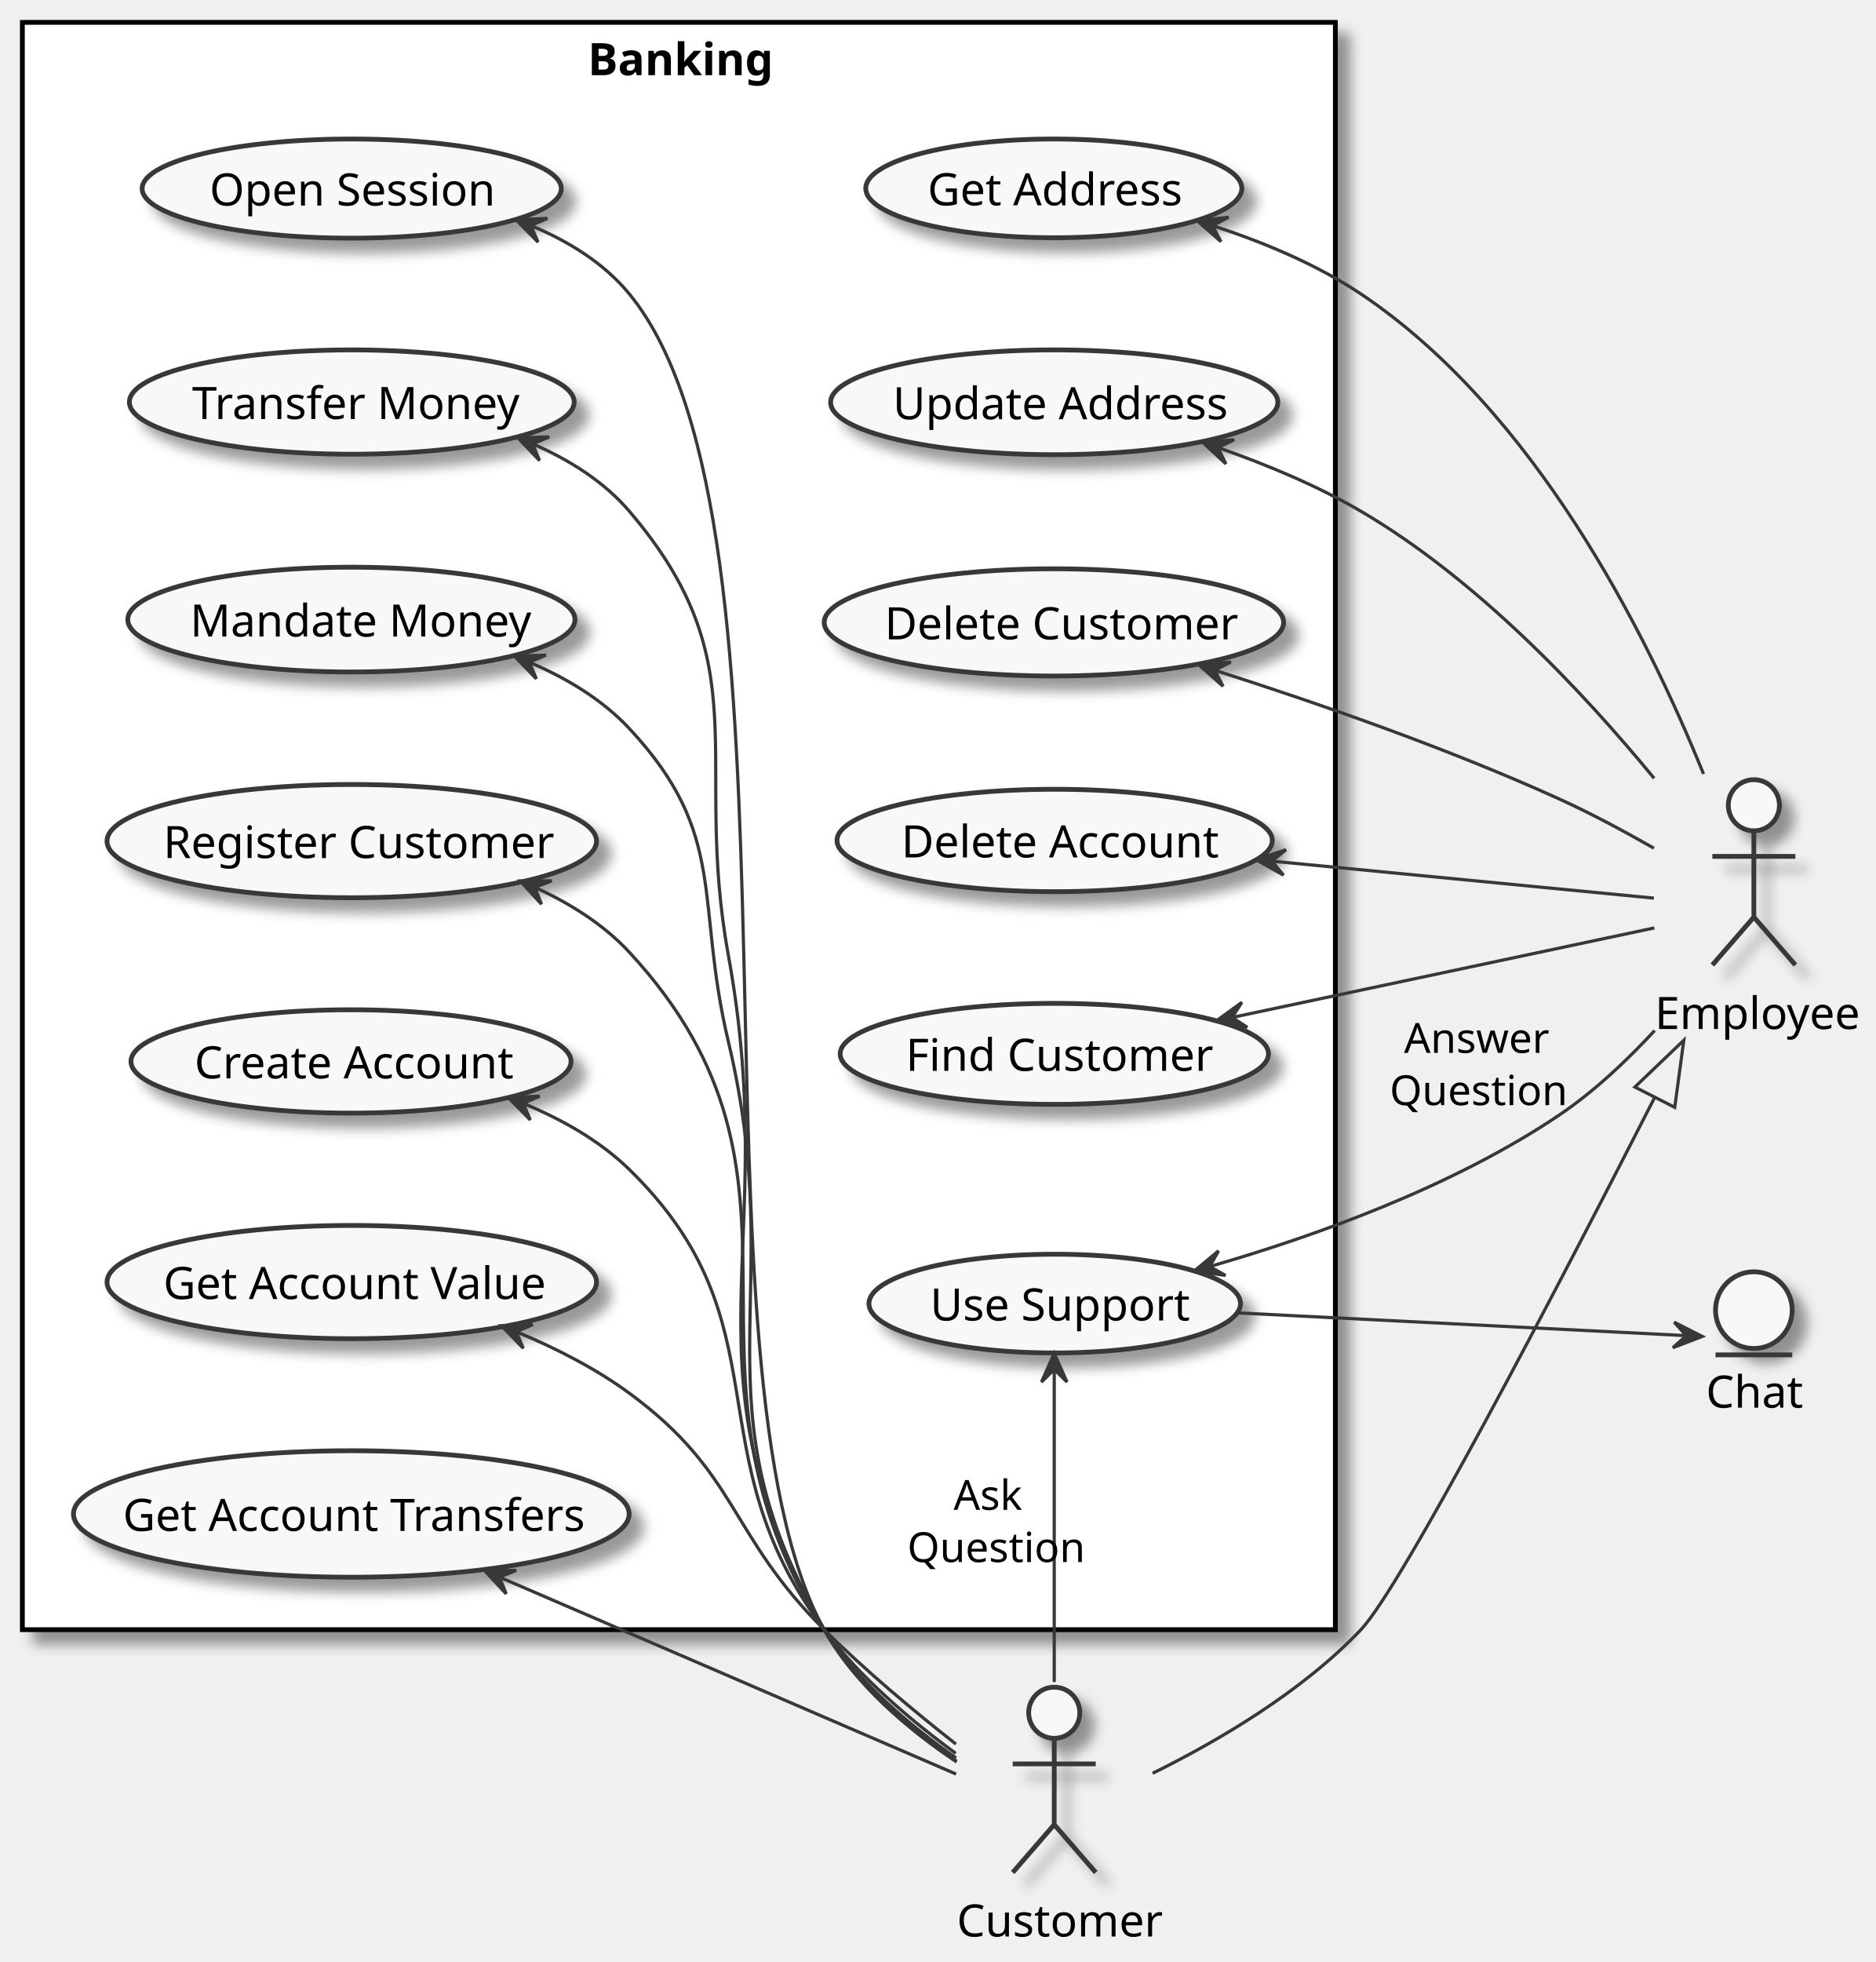
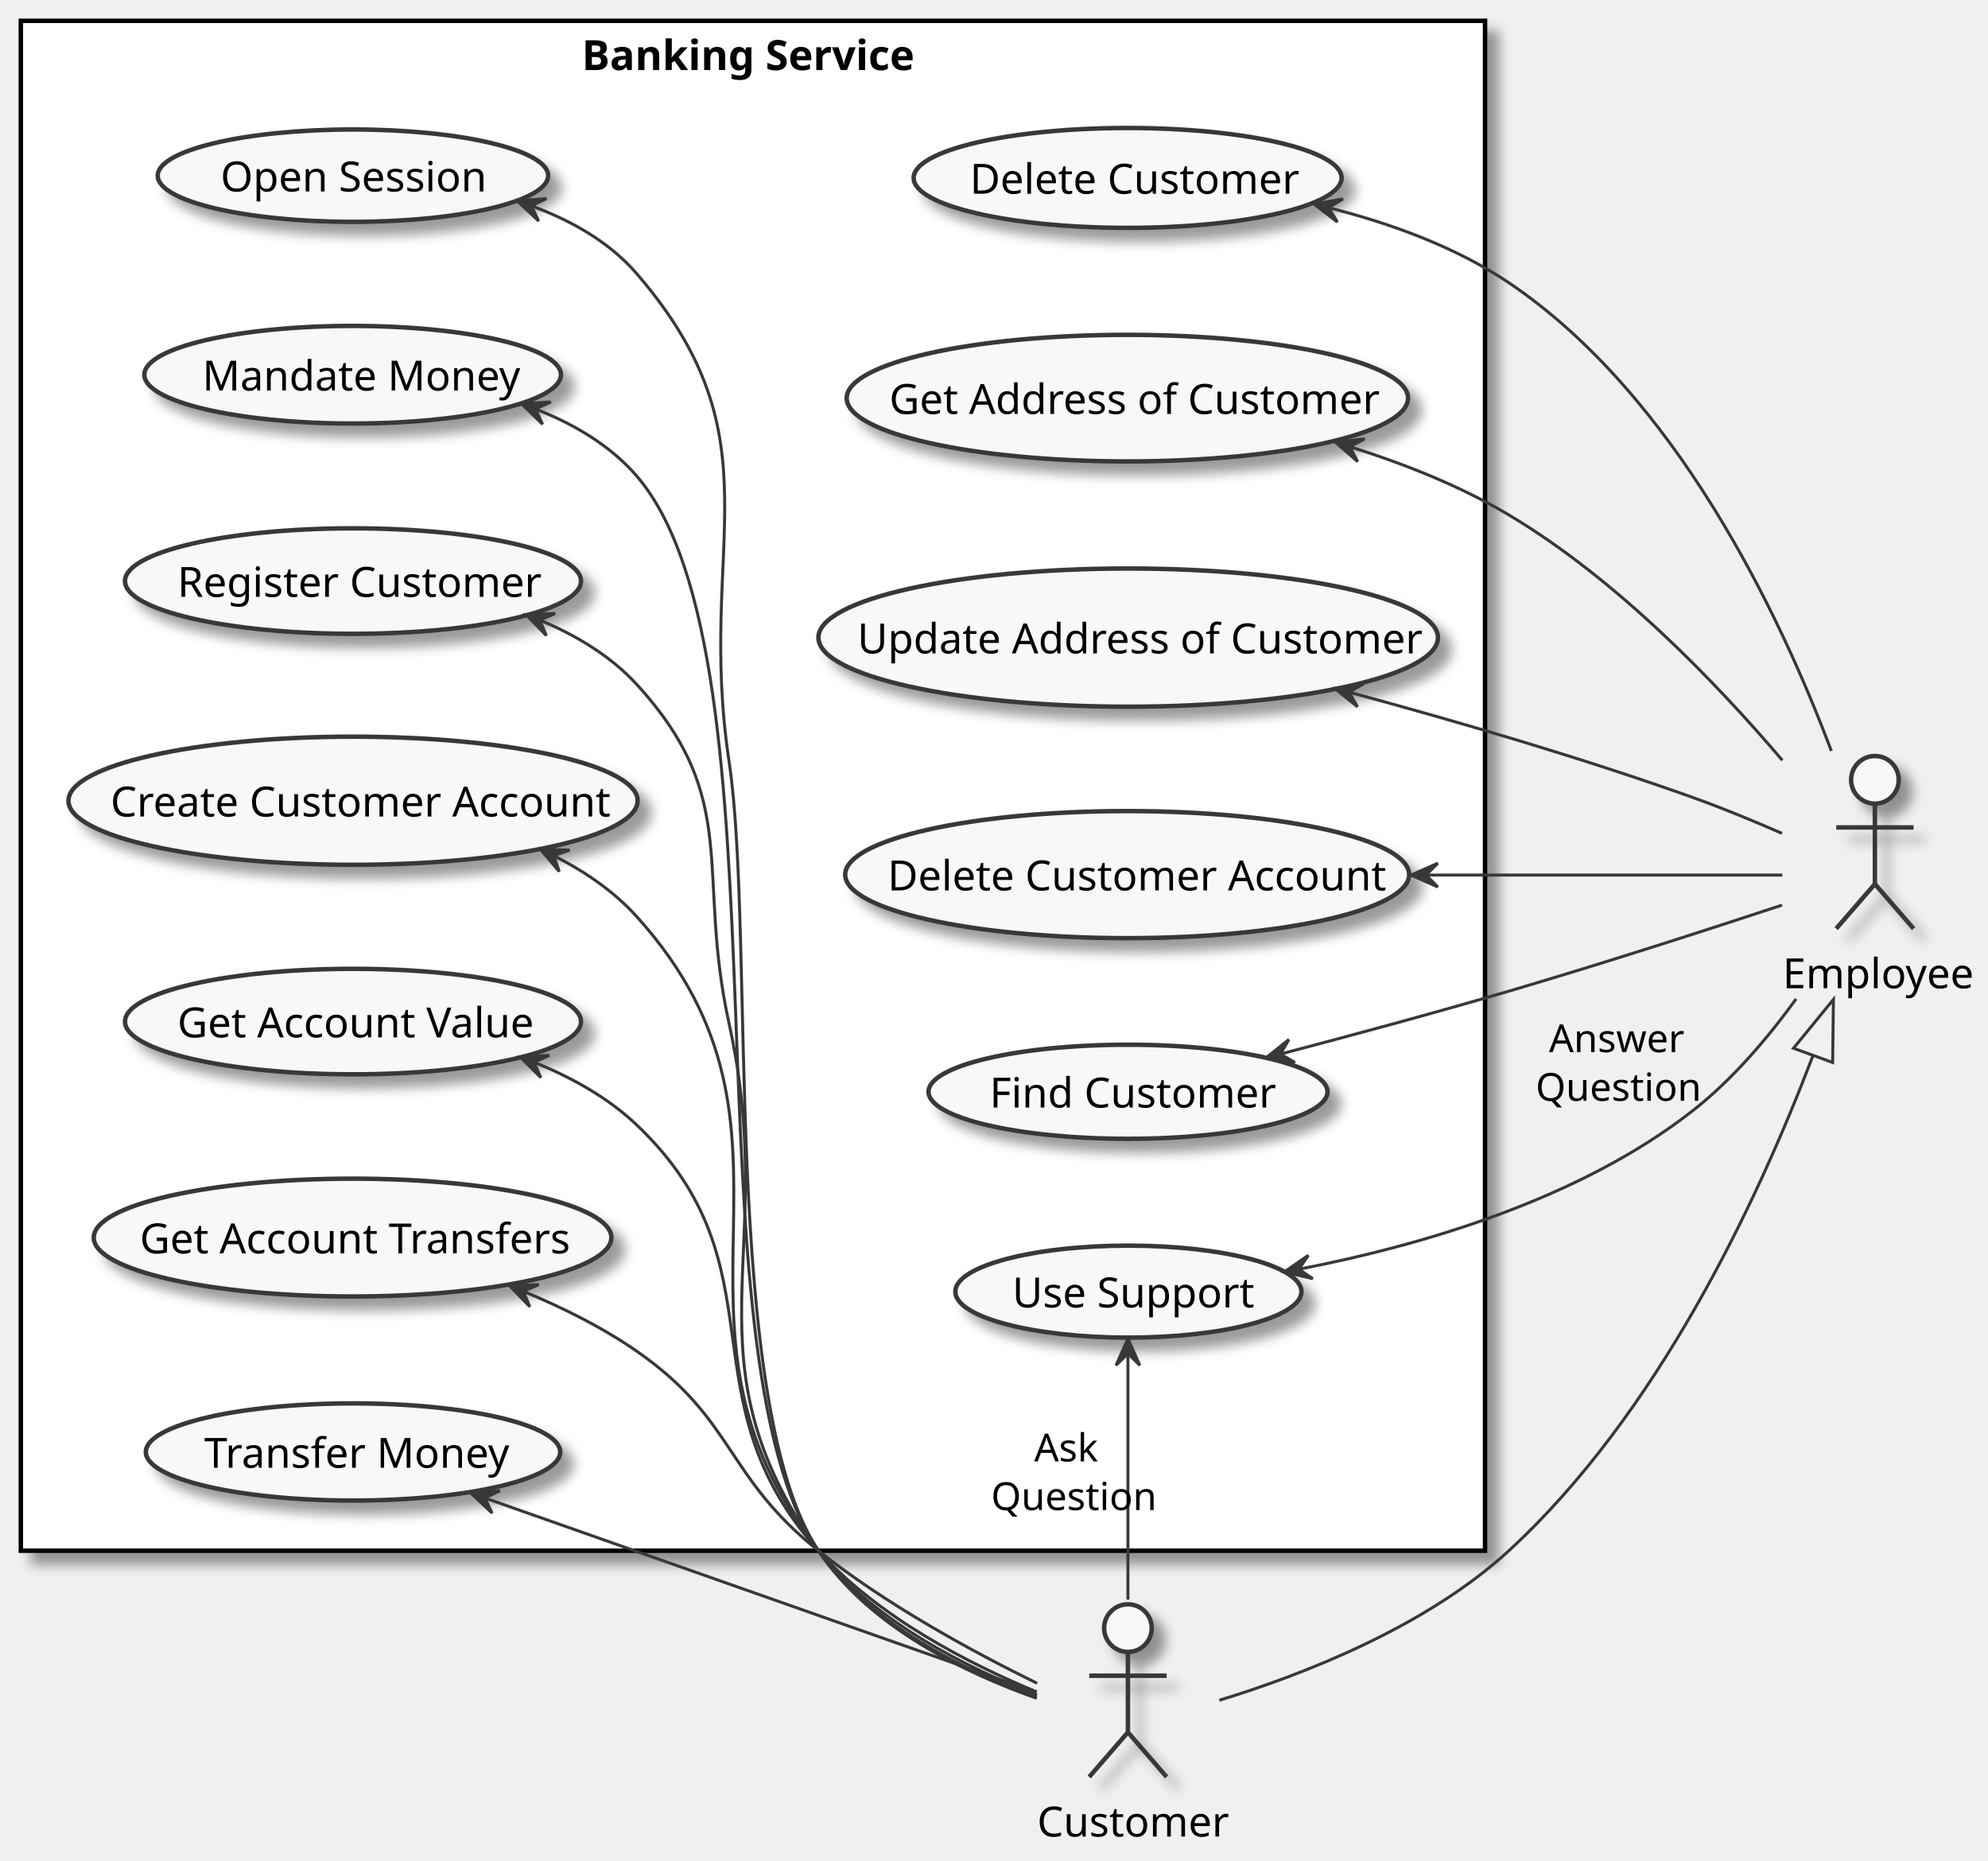
- <svg xmlns="http://www.w3.org/2000/svg" contentScriptType="application/ecmascript" contentStyleType="text/css" height="614px" preserveAspectRatio="none" style="width:587px;height:614px;" version="1.1" viewBox="0 0 587 614" width="587px" zoomAndPan="magnify">
+ <svg xmlns="http://www.w3.org/2000/svg" contentScriptType="application/ecmascript" contentStyleType="text/css" height="625px" preserveAspectRatio="none" style="width:668px;height:625px;" version="1.1" viewBox="0 0 668 625" width="668px" zoomAndPan="magnify">
  <defs>
-     <filter height="300%" id="f1lrermjpte0r8" width="300%" x="-1" y="-1">
+     <filter height="300%" id="f1n2sz9jvraqp3" width="300%" x="-1" y="-1">
      <feGaussianBlur result="blurOut" stdDeviation="2.0" />
      <feColorMatrix in="blurOut" result="blurOut2" type="matrix" values="0 0 0 0 0 0 0 0 0 0 0 0 0 0 0 0 0 0 .4 0" />
      <feOffset dx="4.0" dy="4.0" in="blurOut2" result="blurOut3" />
      <feBlend in="SourceGraphic" in2="blurOut3" mode="normal" />
    </filter>
  </defs>
  <g>
-     <rect fill="#FFFFFF" filter="url(#f1lrermjpte0r8)" height="503" style="stroke: #000000; stroke-width: 1.5;" width="411" x="7" y="7" />
-     <text fill="#000000" font-family="sans-serif" font-size="14" font-weight="bold" lengthAdjust="spacingAndGlyphs" textLength="57" x="184" y="23.533">Banking</text>
-     <ellipse cx="110.114" cy="263.223" fill="#F8F8F8" filter="url(#f1lrermjpte0r8)" rx="76.614" ry="17.723" style="stroke: #383838; stroke-width: 1.5;" />
-     <text fill="#000000" font-family="sans-serif" font-size="14" lengthAdjust="spacingAndGlyphs" textLength="118" x="51.114" y="268.527">Register Customer</text>
-     <ellipse cx="330.034" cy="329.807" fill="#F8F8F8" filter="url(#f1lrermjpte0r8)" rx="67.034" ry="15.807" style="stroke: #383838; stroke-width: 1.5;" />
-     <text fill="#000000" font-family="sans-serif" font-size="14" lengthAdjust="spacingAndGlyphs" textLength="93" x="283.534" y="335.111">Find Customer</text>
-     <ellipse cx="329.899" cy="194.78" fill="#F8F8F8" filter="url(#f1lrermjpte0r8)" rx="71.899" ry="16.78" style="stroke: #383838; stroke-width: 1.5;" />
-     <text fill="#000000" font-family="sans-serif" font-size="14" lengthAdjust="spacingAndGlyphs" textLength="106" x="276.899" y="200.084">Delete Customer</text>
-     <ellipse cx="329.861" cy="58.952" fill="#F8F8F8" filter="url(#f1lrermjpte0r8)" rx="58.861" ry="15.452" style="stroke: #383838; stroke-width: 1.5;" />
-     <text fill="#000000" font-family="sans-serif" font-size="14" lengthAdjust="spacingAndGlyphs" textLength="79" x="290.361" y="64.256">Get Address</text>
-     <ellipse cx="329.995" cy="125.899" fill="#F8F8F8" filter="url(#f1lrermjpte0r8)" rx="69.995" ry="16.399" style="stroke: #383838; stroke-width: 1.5;" />
-     <text fill="#000000" font-family="sans-serif" font-size="14" lengthAdjust="spacingAndGlyphs" textLength="101" x="279.495" y="131.204">Update Address</text>
-     <ellipse cx="109.872" cy="332.174" fill="#F8F8F8" filter="url(#f1lrermjpte0r8)" rx="68.872" ry="16.174" style="stroke: #383838; stroke-width: 1.5;" />
-     <text fill="#000000" font-family="sans-serif" font-size="14" lengthAdjust="spacingAndGlyphs" textLength="98" x="60.872" y="337.479">Create Account</text>
-     <ellipse cx="330.131" cy="263.026" fill="#F8F8F8" filter="url(#f1lrermjpte0r8)" rx="68.131" ry="16.026" style="stroke: #383838; stroke-width: 1.5;" />
-     <text fill="#000000" font-family="sans-serif" font-size="14" lengthAdjust="spacingAndGlyphs" textLength="96" x="282.131" y="268.331">Delete Account</text>
-     <ellipse cx="110.096" cy="59.019" fill="#F8F8F8" filter="url(#f1lrermjpte0r8)" rx="65.596" ry="15.519" style="stroke: #383838; stroke-width: 1.5;" />
-     <text fill="#000000" font-family="sans-serif" font-size="14" lengthAdjust="spacingAndGlyphs" textLength="89" x="65.596" y="64.324">Open Session</text>
-     <ellipse cx="330.154" cy="407.952" fill="#F8F8F8" filter="url(#f1lrermjpte0r8)" rx="58.154" ry="15.452" style="stroke: #383838; stroke-width: 1.5;" />
-     <text fill="#000000" font-family="sans-serif" font-size="14" lengthAdjust="spacingAndGlyphs" textLength="78" x="291.154" y="413.256">Use Support</text>
-     <ellipse cx="110.114" cy="401.223" fill="#F8F8F8" filter="url(#f1lrermjpte0r8)" rx="76.614" ry="17.723" style="stroke: #383838; stroke-width: 1.5;" />
-     <text fill="#000000" font-family="sans-serif" font-size="14" lengthAdjust="spacingAndGlyphs" textLength="118" x="51.114" y="406.527">Get Account Value</text>
-     <ellipse cx="109.966" cy="473.793" fill="#F8F8F8" filter="url(#f1lrermjpte0r8)" rx="86.966" ry="19.793" style="stroke: #383838; stroke-width: 1.5;" />
-     <text fill="#000000" font-family="sans-serif" font-size="14" lengthAdjust="spacingAndGlyphs" textLength="143" x="38.466" y="479.098">Get Account Transfers</text>
-     <ellipse cx="110.119" cy="125.824" fill="#F8F8F8" filter="url(#f1lrermjpte0r8)" rx="69.619" ry="16.324" style="stroke: #383838; stroke-width: 1.5;" />
-     <text fill="#000000" font-family="sans-serif" font-size="14" lengthAdjust="spacingAndGlyphs" textLength="100" x="60.119" y="131.128">Transfer Money</text>
-     <ellipse cx="109.995" cy="193.899" fill="#F8F8F8" filter="url(#f1lrermjpte0r8)" rx="69.995" ry="16.399" style="stroke: #383838; stroke-width: 1.5;" />
-     <text fill="#000000" font-family="sans-serif" font-size="14" lengthAdjust="spacingAndGlyphs" textLength="101" x="59.495" y="199.204">Mandate Money</text>
-     <ellipse cx="330" cy="536" fill="#F8F8F8" filter="url(#f1lrermjpte0r8)" rx="8" ry="8" style="stroke: #383838; stroke-width: 1.5;" />
-     <path d="M330,544 L330,571 M317,552 L343,552 M330,571 L317,586 M330,571 L343,586 " fill="none" filter="url(#f1lrermjpte0r8)" style="stroke: #383838; stroke-width: 1.5;" />
-     <text fill="#000000" font-family="sans-serif" font-size="14" lengthAdjust="spacingAndGlyphs" textLength="61" x="299.5" y="606.033">Customer</text>
-     <ellipse cx="549" cy="252" fill="#F8F8F8" filter="url(#f1lrermjpte0r8)" rx="8" ry="8" style="stroke: #383838; stroke-width: 1.5;" />
-     <path d="M549,260 L549,287 M536,268 L562,268 M549,287 L536,302 M549,287 L562,302 " fill="none" filter="url(#f1lrermjpte0r8)" style="stroke: #383838; stroke-width: 1.5;" />
-     <text fill="#000000" font-family="sans-serif" font-size="14" lengthAdjust="spacingAndGlyphs" textLength="62" x="518" y="322.033">Employee</text>
-     <ellipse cx="549" cy="410" fill="#F8F8F8" filter="url(#f1lrermjpte0r8)" rx="12" ry="12" style="stroke: #383838; stroke-width: 1.5;" />
-     <line style="stroke: #383838; stroke-width: 1.5;" x1="537" x2="561" y1="424" y2="424" />
-     <text fill="#000000" font-family="sans-serif" font-size="14" lengthAdjust="spacingAndGlyphs" textLength="30" x="534" y="440.533">Chat</text>
-     <path d="M360.81,554.94 C381.1,544.92 407.52,529.49 426,510 C438.71,496.59 486.11,405.81 517.94,343.46 " fill="none" id="c-to-e" style="stroke: #383838; stroke-width: 1.0;" />
-     <polygon fill="none" points="511.75,340.19,527.07,325.54,524.23,346.54,511.75,340.19" style="stroke: #383838; stroke-width: 1.0;" />
-     <path d="M167.53,277.74 C178.44,282.72 188.95,289.31 197,298 C263.6,369.95 205.05,427.48 258,510 C268.4,526.21 284.83,540.05 299.27,550.15 " fill="none" id="uc11-backto-c" style="stroke: #383838; stroke-width: 1.0;" />
-     <polygon fill="#383838" points="162.84,275.71,169.499,282.967,167.425,277.704,172.689,275.63,162.84,275.71" style="stroke: #383838; stroke-width: 1.0;" />
-     <path d="M163.87,345.33 C175.86,350.29 187.77,356.99 197,366 C246.74,414.55 216.31,454.39 258,510 C269.27,525.03 285.23,538.52 299.17,548.71 " fill="none" id="uc16-backto-c" style="stroke: #383838; stroke-width: 1.0;" />
-     <polygon fill="#383838" points="159.1,343.45,165.997,350.481,163.749,345.29,168.94,343.042,159.1,343.45" style="stroke: #383838; stroke-width: 1.0;" />
-     <path d="M517.84,290.39 C483.79,297.61 427.68,309.51 385.82,318.38 " fill="none" id="e-to-uc12" style="stroke: #383838; stroke-width: 1.0;" />
-     <polygon fill="#383838" points="380.78,319.45,390.417,321.483,385.67,318.406,388.747,313.659,380.78,319.45" style="stroke: #383838; stroke-width: 1.0;" />
-     <path d="M517.72,265.45 C508.37,260.1 497.92,254.5 488,250 C452.93,234.07 411.79,219.82 380.42,209.81 " fill="none" id="e-to-uc13" style="stroke: #383838; stroke-width: 1.0;" />
-     <polygon fill="#383838" points="375.48,208.24,382.848,214.775,380.246,209.752,385.268,207.15,375.48,208.24" style="stroke: #383838; stroke-width: 1.0;" />
-     <path d="M533.24,242.21 C515.17,197.54 480.14,128.26 426,92 C412.06,82.67 395.21,75.69 379.59,70.62 " fill="none" id="e-to-uc14" style="stroke: #383838; stroke-width: 1.0;" />
-     <polygon fill="#383838" points="374.79,69.1,382.176,75.615,379.56,70.6,384.575,67.983,374.79,69.1" style="stroke: #383838; stroke-width: 1.0;" />
-     <path d="M517.78,243.57 C495.31,216.21 462.35,181.3 426,160 C412.29,151.96 396.36,145.35 381.51,140.16 " fill="none" id="e-to-uc15" style="stroke: #383838; stroke-width: 1.0;" />
-     <polygon fill="#383838" points="376.52,138.46,383.727,145.173,381.248,140.088,386.332,137.609,376.52,138.46" style="stroke: #383838; stroke-width: 1.0;" />
-     <path d="M517.71,281.07 C486.99,278.1 438.41,273.39 398.5,269.53 " fill="none" id="e-to-uc17" style="stroke: #383838; stroke-width: 1.0;" />
-     <polygon fill="#383838" points="393.18,269.02,401.748,273.876,398.156,269.506,402.526,265.914,393.18,269.02" style="stroke: #383838; stroke-width: 1.0;" />
-     <path d="M166.18,70.59 C177.85,75.43 189.03,82.29 197,92 C256.57,164.55 212.53,427.87 258,510 C267.56,527.27 284.52,541.41 299.46,551.41 " fill="none" id="uc21-backto-c" style="stroke: #383838; stroke-width: 1.0;" />
-     <polygon fill="#383838" points="161.51,68.76,168.418,75.78,166.162,70.592,171.35,68.336,161.51,68.76" style="stroke: #383838; stroke-width: 1.0;" />
-     <path d="M387.17,410.85 C433.22,413.18 495.83,416.36 527.64,417.97 " fill="none" id="uc31-to-chat" style="stroke: #383838; stroke-width: 1.0;" />
-     <polygon fill="#383838" points="532.84,418.23,524.057,413.773,527.847,417.973,523.646,421.762,532.84,418.23" style="stroke: #383838; stroke-width: 1.0;" />
-     <path d="M330,428.79 C330,453.42 330,495.05 330,526.38 " fill="none" id="uc31-backto-c" style="stroke: #383838; stroke-width: 1.0;" />
-     <polygon fill="#383838" points="330,423.51,326,432.51,330,428.51,334,432.51,330,423.51" style="stroke: #383838; stroke-width: 1.0;" />
-     <text fill="#000000" font-family="sans-serif" font-size="13" lengthAdjust="spacingAndGlyphs" textLength="23" x="298.5" y="472.495">Ask</text>
-     <text fill="#000000" font-family="sans-serif" font-size="13" lengthAdjust="spacingAndGlyphs" textLength="52" x="284" y="488.847">Question</text>
-     <path d="M517.95,322.5 C509.08,332.1 498.83,341.71 488,349 C454.64,371.46 411.58,386.85 378.99,396.27 " fill="none" id="e-to-uc31" style="stroke: #383838; stroke-width: 1.0;" />
-     <polygon fill="#383838" points="373.86,397.73,383.608,399.138,378.672,396.373,381.437,391.438,373.86,397.73" style="stroke: #383838; stroke-width: 1.0;" />
-     <text fill="#000000" font-family="sans-serif" font-size="13" lengthAdjust="spacingAndGlyphs" textLength="43" x="439.5" y="329.495">Answer</text>
-     <text fill="#000000" font-family="sans-serif" font-size="13" lengthAdjust="spacingAndGlyphs" textLength="52" x="435" y="345.847">Question</text>
-     <path d="M161.77,416.82 C173.94,421.89 186.45,428.25 197,436 C231.34,461.25 227.79,479.93 258,510 C270.75,522.69 286.07,535.48 299.22,545.8 " fill="none" id="uc41-backto-c" style="stroke: #383838; stroke-width: 1.0;" />
-     <polygon fill="#383838" points="156.95,414.87,163.802,421.945,161.587,416.739,166.793,414.525,156.95,414.87" style="stroke: #383838; stroke-width: 1.0;" />
-     <path d="M156.36,493.56 C199.27,512.06 262.45,539.3 299.29,555.19 " fill="none" id="uc42-backto-c" style="stroke: #383838; stroke-width: 1.0;" />
-     <polygon fill="#383838" points="151.75,491.57,158.447,498.792,156.346,493.54,161.598,491.439,151.75,491.57" style="stroke: #383838; stroke-width: 1.0;" />
-     <path d="M166.95,139 C178.24,143.93 189.06,150.71 197,160 C238.11,208.13 216.65,236.73 228,299 C244.99,392.18 211.47,427.5 258,510 C267.62,527.05 284.38,541.11 299.21,551.11 " fill="none" id="uc43-backto-c" style="stroke: #383838; stroke-width: 1.0;" />
-     <polygon fill="#383838" points="162.09,137,168.889,144.125,166.713,138.904,171.935,136.728,162.09,137" style="stroke: #383838; stroke-width: 1.0;" />
-     <path d="M165.98,207.36 C177.43,212.28 188.57,218.96 197,228 C228.15,261.42 217.41,281.56 228,326 C247.21,406.6 216.56,438.25 258,510 C267.79,526.95 284.56,541 299.35,551.03 " fill="none" id="uc44-backto-c" style="stroke: #383838; stroke-width: 1.0;" />
-     <polygon fill="#383838" points="161.05,205.36,167.894,212.442,165.685,207.234,170.893,205.025,161.05,205.36" style="stroke: #383838; stroke-width: 1.0;" />
+     <rect fill="#FFFFFF" filter="url(#f1n2sz9jvraqp3)" height="514" style="stroke: #000000; stroke-width: 1.5;" width="492" x="7" y="7" />
+     <text fill="#000000" font-family="sans-serif" font-size="14" font-weight="bold" lengthAdjust="spacingAndGlyphs" textLength="115" x="195.5" y="23.533">Banking Service</text>
+     <ellipse cx="118.614" cy="195.223" fill="#F8F8F8" filter="url(#f1n2sz9jvraqp3)" rx="76.614" ry="17.723" style="stroke: #383838; stroke-width: 1.5;" />
+     <text fill="#000000" font-family="sans-serif" font-size="14" lengthAdjust="spacingAndGlyphs" textLength="118" x="59.614" y="200.528">Register Customer</text>
+     <ellipse cx="379.034" cy="366.807" fill="#F8F8F8" filter="url(#f1n2sz9jvraqp3)" rx="67.034" ry="15.807" style="stroke: #383838; stroke-width: 1.5;" />
+     <text fill="#000000" font-family="sans-serif" font-size="14" lengthAdjust="spacingAndGlyphs" textLength="93" x="332.534" y="372.111">Find Customer</text>
+     <ellipse cx="378.899" cy="59.78" fill="#F8F8F8" filter="url(#f1n2sz9jvraqp3)" rx="71.899" ry="16.78" style="stroke: #383838; stroke-width: 1.5;" />
+     <text fill="#000000" font-family="sans-serif" font-size="14" lengthAdjust="spacingAndGlyphs" textLength="106" x="325.899" y="65.085">Delete Customer</text>
+     <ellipse cx="378.813" cy="133.763" fill="#F8F8F8" filter="url(#f1n2sz9jvraqp3)" rx="94.313" ry="21.263" style="stroke: #383838; stroke-width: 1.5;" />
+     <text fill="#000000" font-family="sans-serif" font-size="14" lengthAdjust="spacingAndGlyphs" textLength="160" x="298.813" y="139.067">Get Address of Customer</text>
+     <ellipse cx="379.089" cy="214.218" fill="#F8F8F8" filter="url(#f1n2sz9jvraqp3)" rx="104.089" ry="23.218" style="stroke: #383838; stroke-width: 1.5;" />
+     <text fill="#000000" font-family="sans-serif" font-size="14" lengthAdjust="spacingAndGlyphs" textLength="182" x="288.089" y="219.523">Update Address of Customer</text>
+     <ellipse cx="118.63" cy="269.026" fill="#F8F8F8" filter="url(#f1n2sz9jvraqp3)" rx="95.63" ry="21.526" style="stroke: #383838; stroke-width: 1.5;" />
+     <text fill="#000000" font-family="sans-serif" font-size="14" lengthAdjust="spacingAndGlyphs" textLength="163" x="37.13" y="274.331">Create Customer Account</text>
+     <ellipse cx="378.751" cy="293.85" fill="#F8F8F8" filter="url(#f1n2sz9jvraqp3)" rx="94.751" ry="21.35" style="stroke: #383838; stroke-width: 1.5;" />
+     <text fill="#000000" font-family="sans-serif" font-size="14" lengthAdjust="spacingAndGlyphs" textLength="161" x="298.251" y="299.155">Delete Customer Account</text>
+     <ellipse cx="118.596" cy="59.019" fill="#F8F8F8" filter="url(#f1n2sz9jvraqp3)" rx="65.596" ry="15.519" style="stroke: #383838; stroke-width: 1.5;" />
+     <text fill="#000000" font-family="sans-serif" font-size="14" lengthAdjust="spacingAndGlyphs" textLength="89" x="74.096" y="64.324">Open Session</text>
+     <ellipse cx="379.154" cy="433.952" fill="#F8F8F8" filter="url(#f1n2sz9jvraqp3)" rx="58.154" ry="15.452" style="stroke: #383838; stroke-width: 1.5;" />
+     <text fill="#000000" font-family="sans-serif" font-size="14" lengthAdjust="spacingAndGlyphs" textLength="78" x="340.154" y="439.256">Use Support</text>
+     <ellipse cx="118.614" cy="343.223" fill="#F8F8F8" filter="url(#f1n2sz9jvraqp3)" rx="76.614" ry="17.723" style="stroke: #383838; stroke-width: 1.5;" />
+     <text fill="#000000" font-family="sans-serif" font-size="14" lengthAdjust="spacingAndGlyphs" textLength="118" x="59.614" y="348.527">Get Account Value</text>
+     <ellipse cx="118.466" cy="415.793" fill="#F8F8F8" filter="url(#f1n2sz9jvraqp3)" rx="86.966" ry="19.793" style="stroke: #383838; stroke-width: 1.5;" />
+     <text fill="#000000" font-family="sans-serif" font-size="14" lengthAdjust="spacingAndGlyphs" textLength="143" x="46.966" y="421.098">Get Account Transfers</text>
+     <ellipse cx="118.619" cy="487.824" fill="#F8F8F8" filter="url(#f1n2sz9jvraqp3)" rx="69.619" ry="16.324" style="stroke: #383838; stroke-width: 1.5;" />
+     <text fill="#000000" font-family="sans-serif" font-size="14" lengthAdjust="spacingAndGlyphs" textLength="100" x="68.619" y="493.128">Transfer Money</text>
+     <ellipse cx="118.495" cy="125.899" fill="#F8F8F8" filter="url(#f1n2sz9jvraqp3)" rx="69.995" ry="16.399" style="stroke: #383838; stroke-width: 1.5;" />
+     <text fill="#000000" font-family="sans-serif" font-size="14" lengthAdjust="spacingAndGlyphs" textLength="101" x="67.995" y="131.204">Mandate Money</text>
+     <ellipse cx="379" cy="547" fill="#F8F8F8" filter="url(#f1n2sz9jvraqp3)" rx="8" ry="8" style="stroke: #383838; stroke-width: 1.5;" />
+     <path d="M379,555 L379,582 M366,563 L392,563 M379,582 L366,597 M379,582 L392,597 " fill="none" filter="url(#f1n2sz9jvraqp3)" style="stroke: #383838; stroke-width: 1.5;" />
+     <text fill="#000000" font-family="sans-serif" font-size="14" lengthAdjust="spacingAndGlyphs" textLength="61" x="348.5" y="617.033">Customer</text>
+     <ellipse cx="630" cy="262" fill="#F8F8F8" filter="url(#f1n2sz9jvraqp3)" rx="8" ry="8" style="stroke: #383838; stroke-width: 1.5;" />
+     <path d="M630,270 L630,297 M617,278 L643,278 M630,297 L617,312 M630,297 L643,312 " fill="none" filter="url(#f1n2sz9jvraqp3)" style="stroke: #383838; stroke-width: 1.5;" />
+     <text fill="#000000" font-family="sans-serif" font-size="14" lengthAdjust="spacingAndGlyphs" textLength="62" x="599" y="332.033">Employee</text>
+     <path d="M409.72,571.24 C437.56,562.73 478.97,546.74 507,521 C556.6,475.44 590.05,404.98 609.19,354.65 " fill="none" id="c-to-e" style="stroke: #383838; stroke-width: 1.0;" />
+     <polygon fill="none" points="602.64,352.18,616.06,335.78,615.8,356.97,602.64,352.18" style="stroke: #383838; stroke-width: 1.0;" />
+     <path d="M181.55,208.4 C193.63,213.46 205.24,220.43 214,230 C249.44,268.75 233.71,292.72 245,344 C262.16,421.92 229.1,455.74 275,521 C292.59,546.01 324.6,561.56 348.28,570.18 " fill="none" id="uc11-backto-c" style="stroke: #383838; stroke-width: 1.0;" />
+     <polygon fill="#383838" points="176.72,206.48,183.591,213.536,181.362,208.337,186.562,206.109,176.72,206.48" style="stroke: #383838; stroke-width: 1.0;" />
+     <path d="M186.32,287.62 C196.64,292.87 206.38,299.54 214,308 C279.91,381.17 214.28,443.48 275,521 C293.73,544.91 325.23,560.56 348.47,569.51 " fill="none" id="uc16-backto-c" style="stroke: #383838; stroke-width: 1.0;" />
+     <polygon fill="#383838" points="181.55,285.31,187.917,292.824,186.053,287.483,191.394,285.619,181.55,285.31" style="stroke: #383838; stroke-width: 1.0;" />
+     <path d="M598.79,304.1 C574.18,312.22 538.47,323.76 507,333 C481.85,340.38 453.71,347.98 430.32,354.12 " fill="none" id="e-to-uc12" style="stroke: #383838; stroke-width: 1.0;" />
+     <polygon fill="#383838" points="425.41,355.41,435.132,356.986,430.245,354.137,433.095,349.25,425.41,355.41" style="stroke: #383838; stroke-width: 1.0;" />
+     <path d="M615.36,252.29 C597.93,205.99 563.11,132.83 507,95 C489.09,82.93 467.12,75 446.51,69.8 " fill="none" id="e-to-uc13" style="stroke: #383838; stroke-width: 1.0;" />
+     <polygon fill="#383838" points="441.58,68.6,449.391,74.599,446.441,69.772,451.267,66.822,441.58,68.6" style="stroke: #383838; stroke-width: 1.0;" />
+     <path d="M598.89,255.44 C576.23,228.81 543,194.46 507,173 C490.79,163.34 471.97,155.87 453.87,150.18 " fill="none" id="e-to-uc14" style="stroke: #383838; stroke-width: 1.0;" />
+     <polygon fill="#383838" points="448.78,148.62,456.207,155.088,453.559,150.089,458.558,147.442,448.78,148.62" style="stroke: #383838; stroke-width: 1.0;" />
+     <path d="M598.78,279.99 C589.35,275.87 578.83,271.52 569,268 C531.48,254.58 488.88,242.17 453.62,232.63 " fill="none" id="e-to-uc15" style="stroke: #383838; stroke-width: 1.0;" />
+     <polygon fill="#383838" points="448.48,231.25,456.131,237.452,453.308,232.55,458.21,229.727,448.48,231.25" style="stroke: #383838; stroke-width: 1.0;" />
+     <path d="M598.88,294 C569.2,294 522.19,294 479.34,294 " fill="none" id="e-to-uc17" style="stroke: #383838; stroke-width: 1.0;" />
+     <polygon fill="#383838" points="474.14,294,483.14,298,479.14,294,483.14,290,474.14,294" style="stroke: #383838; stroke-width: 1.0;" />
+     <path d="M178.71,69.22 C191.97,74.1 204.81,81.33 214,92 C262.4,148.22 233.93,182.65 245,256 C253.84,314.6 242.26,471.6 275,521 C292.01,546.66 324.45,562.16 348.39,570.6 " fill="none" id="uc21-backto-c" style="stroke: #383838; stroke-width: 1.0;" />
+     <polygon fill="#383838" points="173.81,67.52,180.999,74.252,178.533,69.161,183.624,66.695,173.81,67.52" style="stroke: #383838; stroke-width: 1.0;" />
+     <path d="M379,454.9 C379,476.39 379,510.45 379,537.45 " fill="none" id="uc31-backto-c" style="stroke: #383838; stroke-width: 1.0;" />
+     <polygon fill="#383838" points="379,449.72,375,458.72,379,454.72,383,458.72,379,449.72" style="stroke: #383838; stroke-width: 1.0;" />
+     <text fill="#000000" font-family="sans-serif" font-size="13" lengthAdjust="spacingAndGlyphs" textLength="23" x="347.5" y="490.995">Ask</text>
+     <text fill="#000000" font-family="sans-serif" font-size="13" lengthAdjust="spacingAndGlyphs" textLength="52" x="333" y="507.347">Question</text>
+     <path d="M603.52,335.62 C593.93,348.84 582.14,362.68 569,373 C530.73,403.07 477.2,418.53 436.87,426.34 " fill="none" id="e-to-uc31" style="stroke: #383838; stroke-width: 1.0;" />
+     <polygon fill="#383838" points="431.52,427.35,441.106,429.609,436.433,426.422,439.621,421.748,431.52,427.35" style="stroke: #383838; stroke-width: 1.0;" />
+     <text fill="#000000" font-family="sans-serif" font-size="13" lengthAdjust="spacingAndGlyphs" textLength="43" x="520.5" y="353.495">Answer</text>
+     <text fill="#000000" font-family="sans-serif" font-size="13" lengthAdjust="spacingAndGlyphs" textLength="52" x="516" y="369.847">Question</text>
+     <path d="M179.72,356.99 C192.16,362.03 204.38,368.84 214,378 C264.03,425.66 228.89,469.54 275,521 C294.99,543.32 325.68,559.04 348.37,568.44 " fill="none" id="uc41-backto-c" style="stroke: #383838; stroke-width: 1.0;" />
+     <polygon fill="#383838" points="174.76,355.07,181.72,362.038,179.426,356.868,184.596,354.574,174.76,355.07" style="stroke: #383838; stroke-width: 1.0;" />
+     <path d="M175.97,433.89 C189.05,439.31 202.49,446 214,454 C247.07,476.98 243.5,495.91 275,521 C297.8,539.15 326.99,555.01 348.48,565.54 " fill="none" id="uc42-backto-c" style="stroke: #383838; stroke-width: 1.0;" />
+     <polygon fill="#383838" points="171.18,431.95,178.032,439.025,175.817,433.819,181.023,431.605,171.18,431.95" style="stroke: #383838; stroke-width: 1.0;" />
+     <path d="M163.18,503.38 C215.83,521.91 302.86,552.55 348.3,568.55 " fill="none" id="uc43-backto-c" style="stroke: #383838; stroke-width: 1.0;" />
+     <polygon fill="#383838" points="158.2,501.62,165.364,508.378,162.917,503.278,168.017,500.831,158.2,501.62" style="stroke: #383838; stroke-width: 1.0;" />
+     <path d="M179.98,137.43 C192.78,142.43 205.09,149.64 214,160 C267.04,221.69 228.93,453.94 275,521 C292.32,546.2 324.37,561.72 348.14,570.28 " fill="none" id="uc44-backto-c" style="stroke: #383838; stroke-width: 1.0;" />
+     <polygon fill="#383838" points="175.25,135.68,182.309,142.548,179.941,137.411,185.078,135.042,175.25,135.68" style="stroke: #383838; stroke-width: 1.0;" />
  </g>
</svg>
